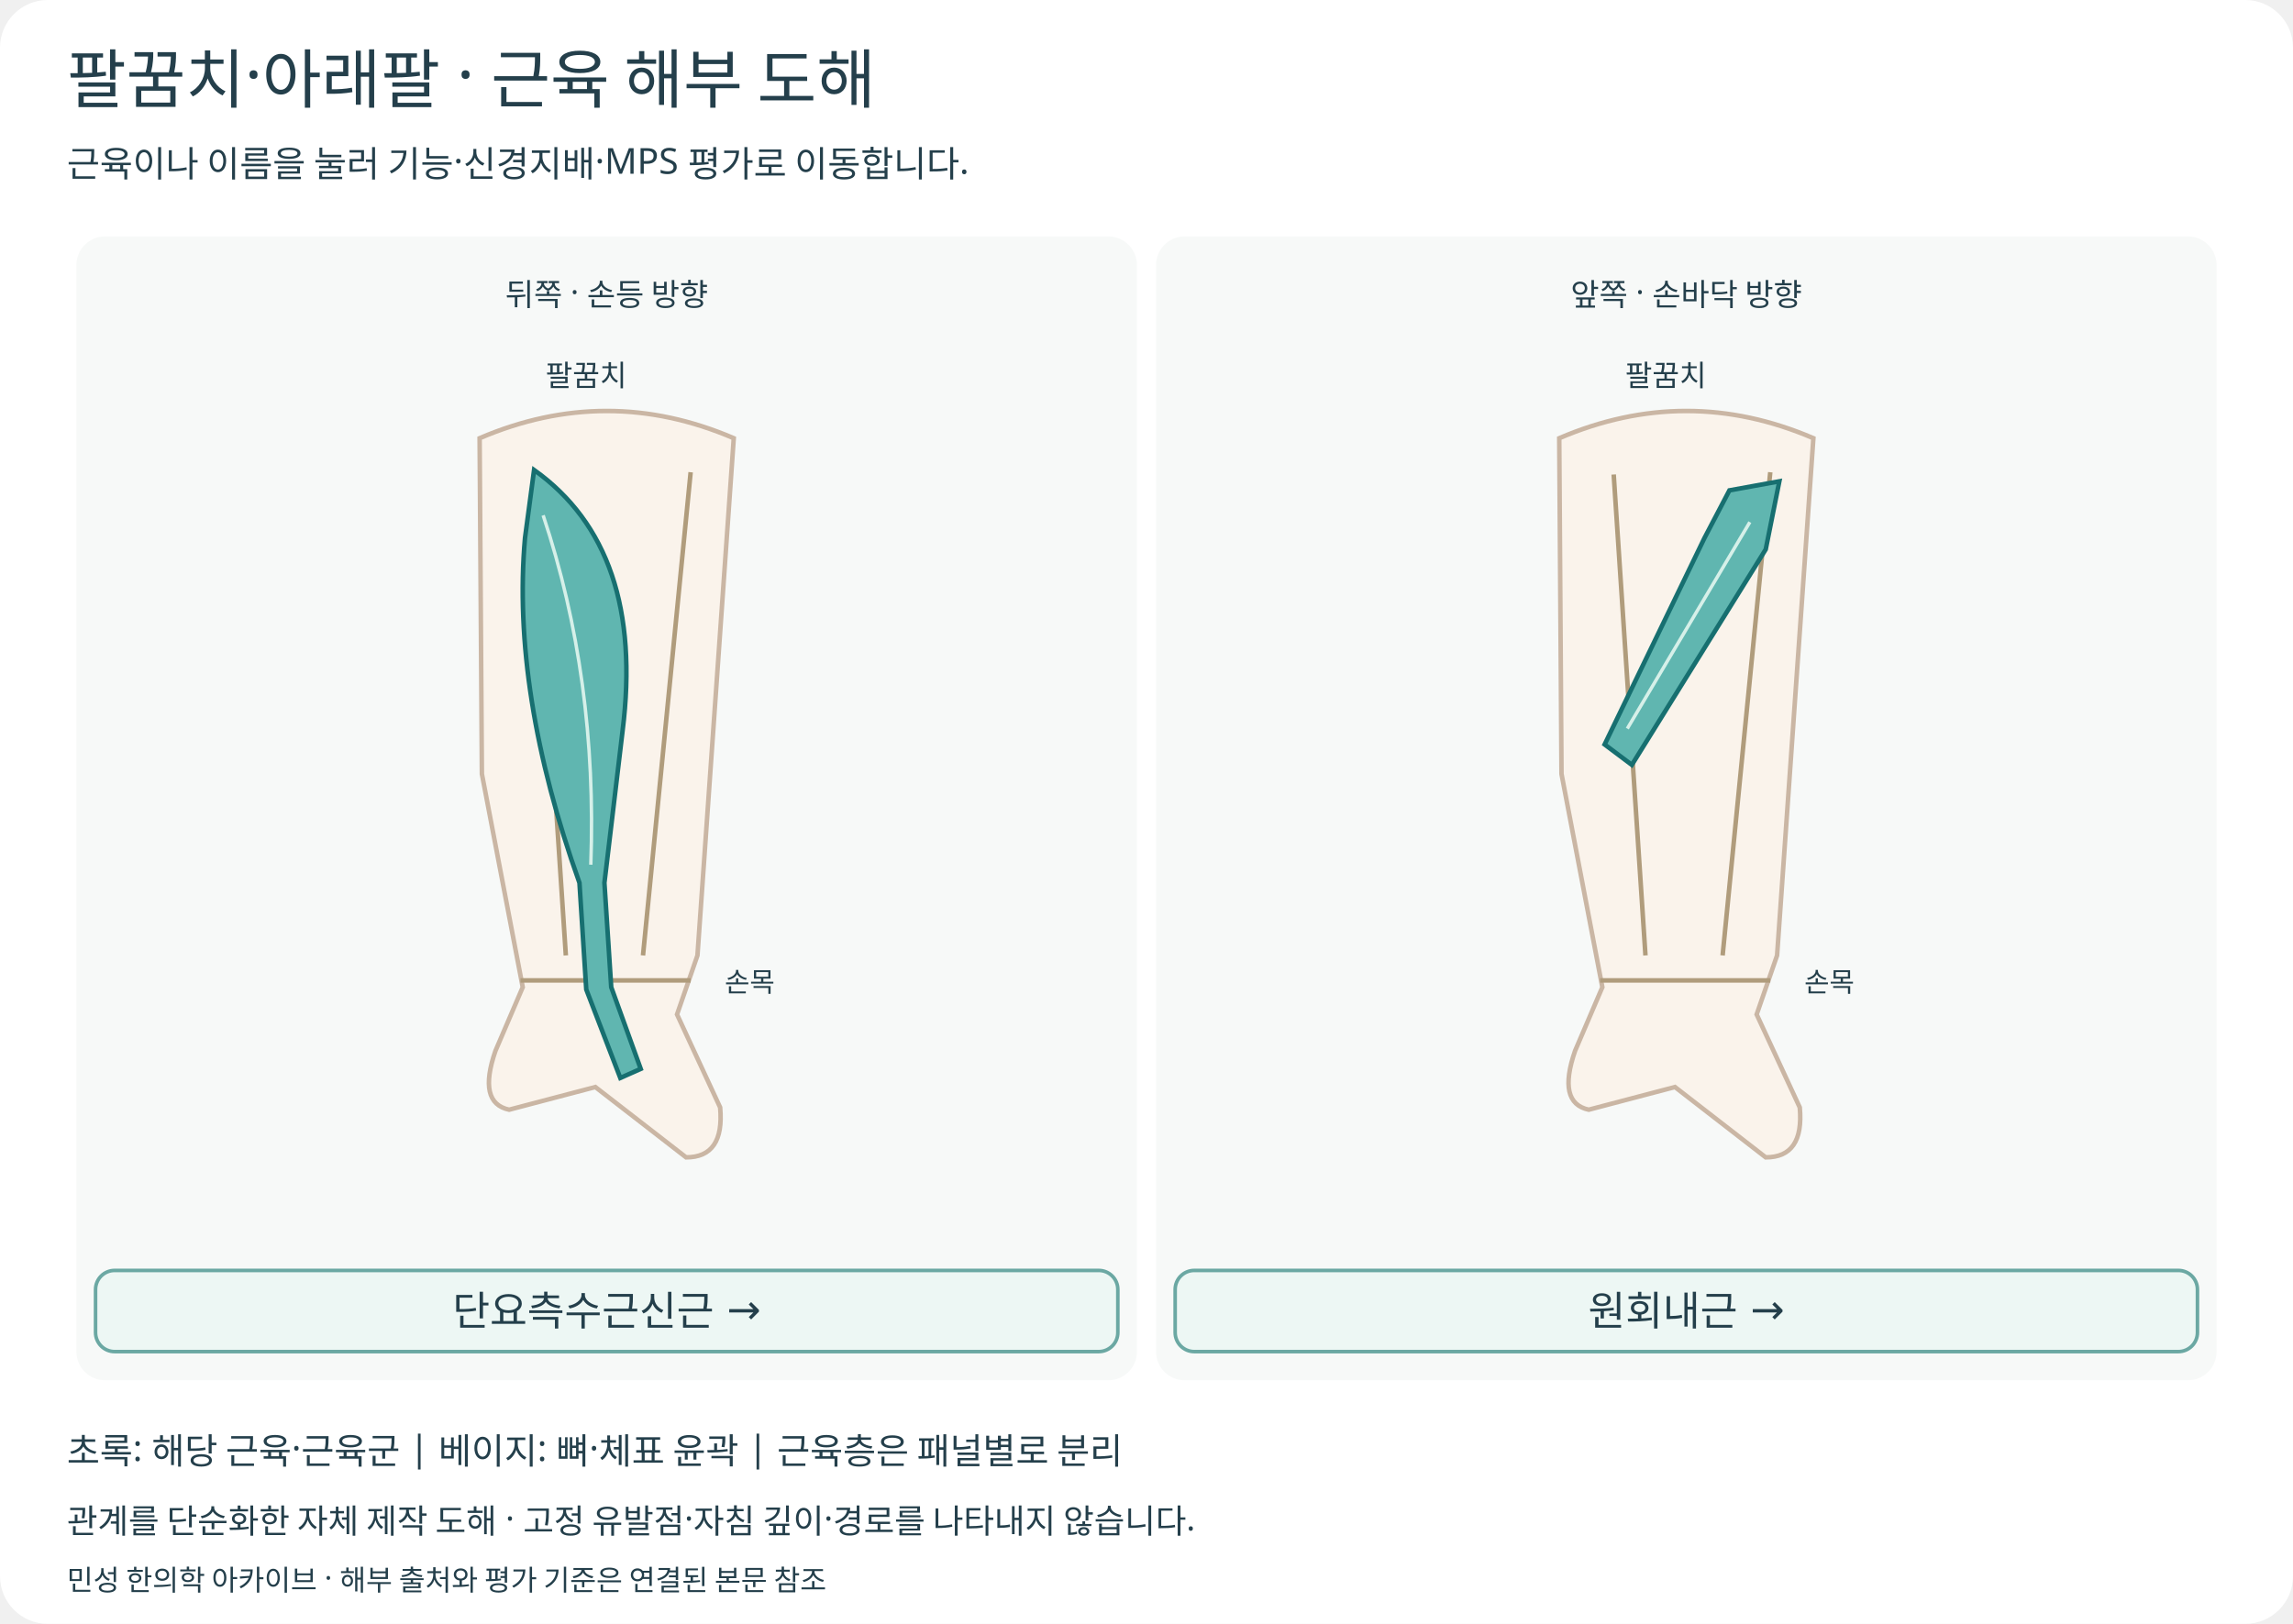
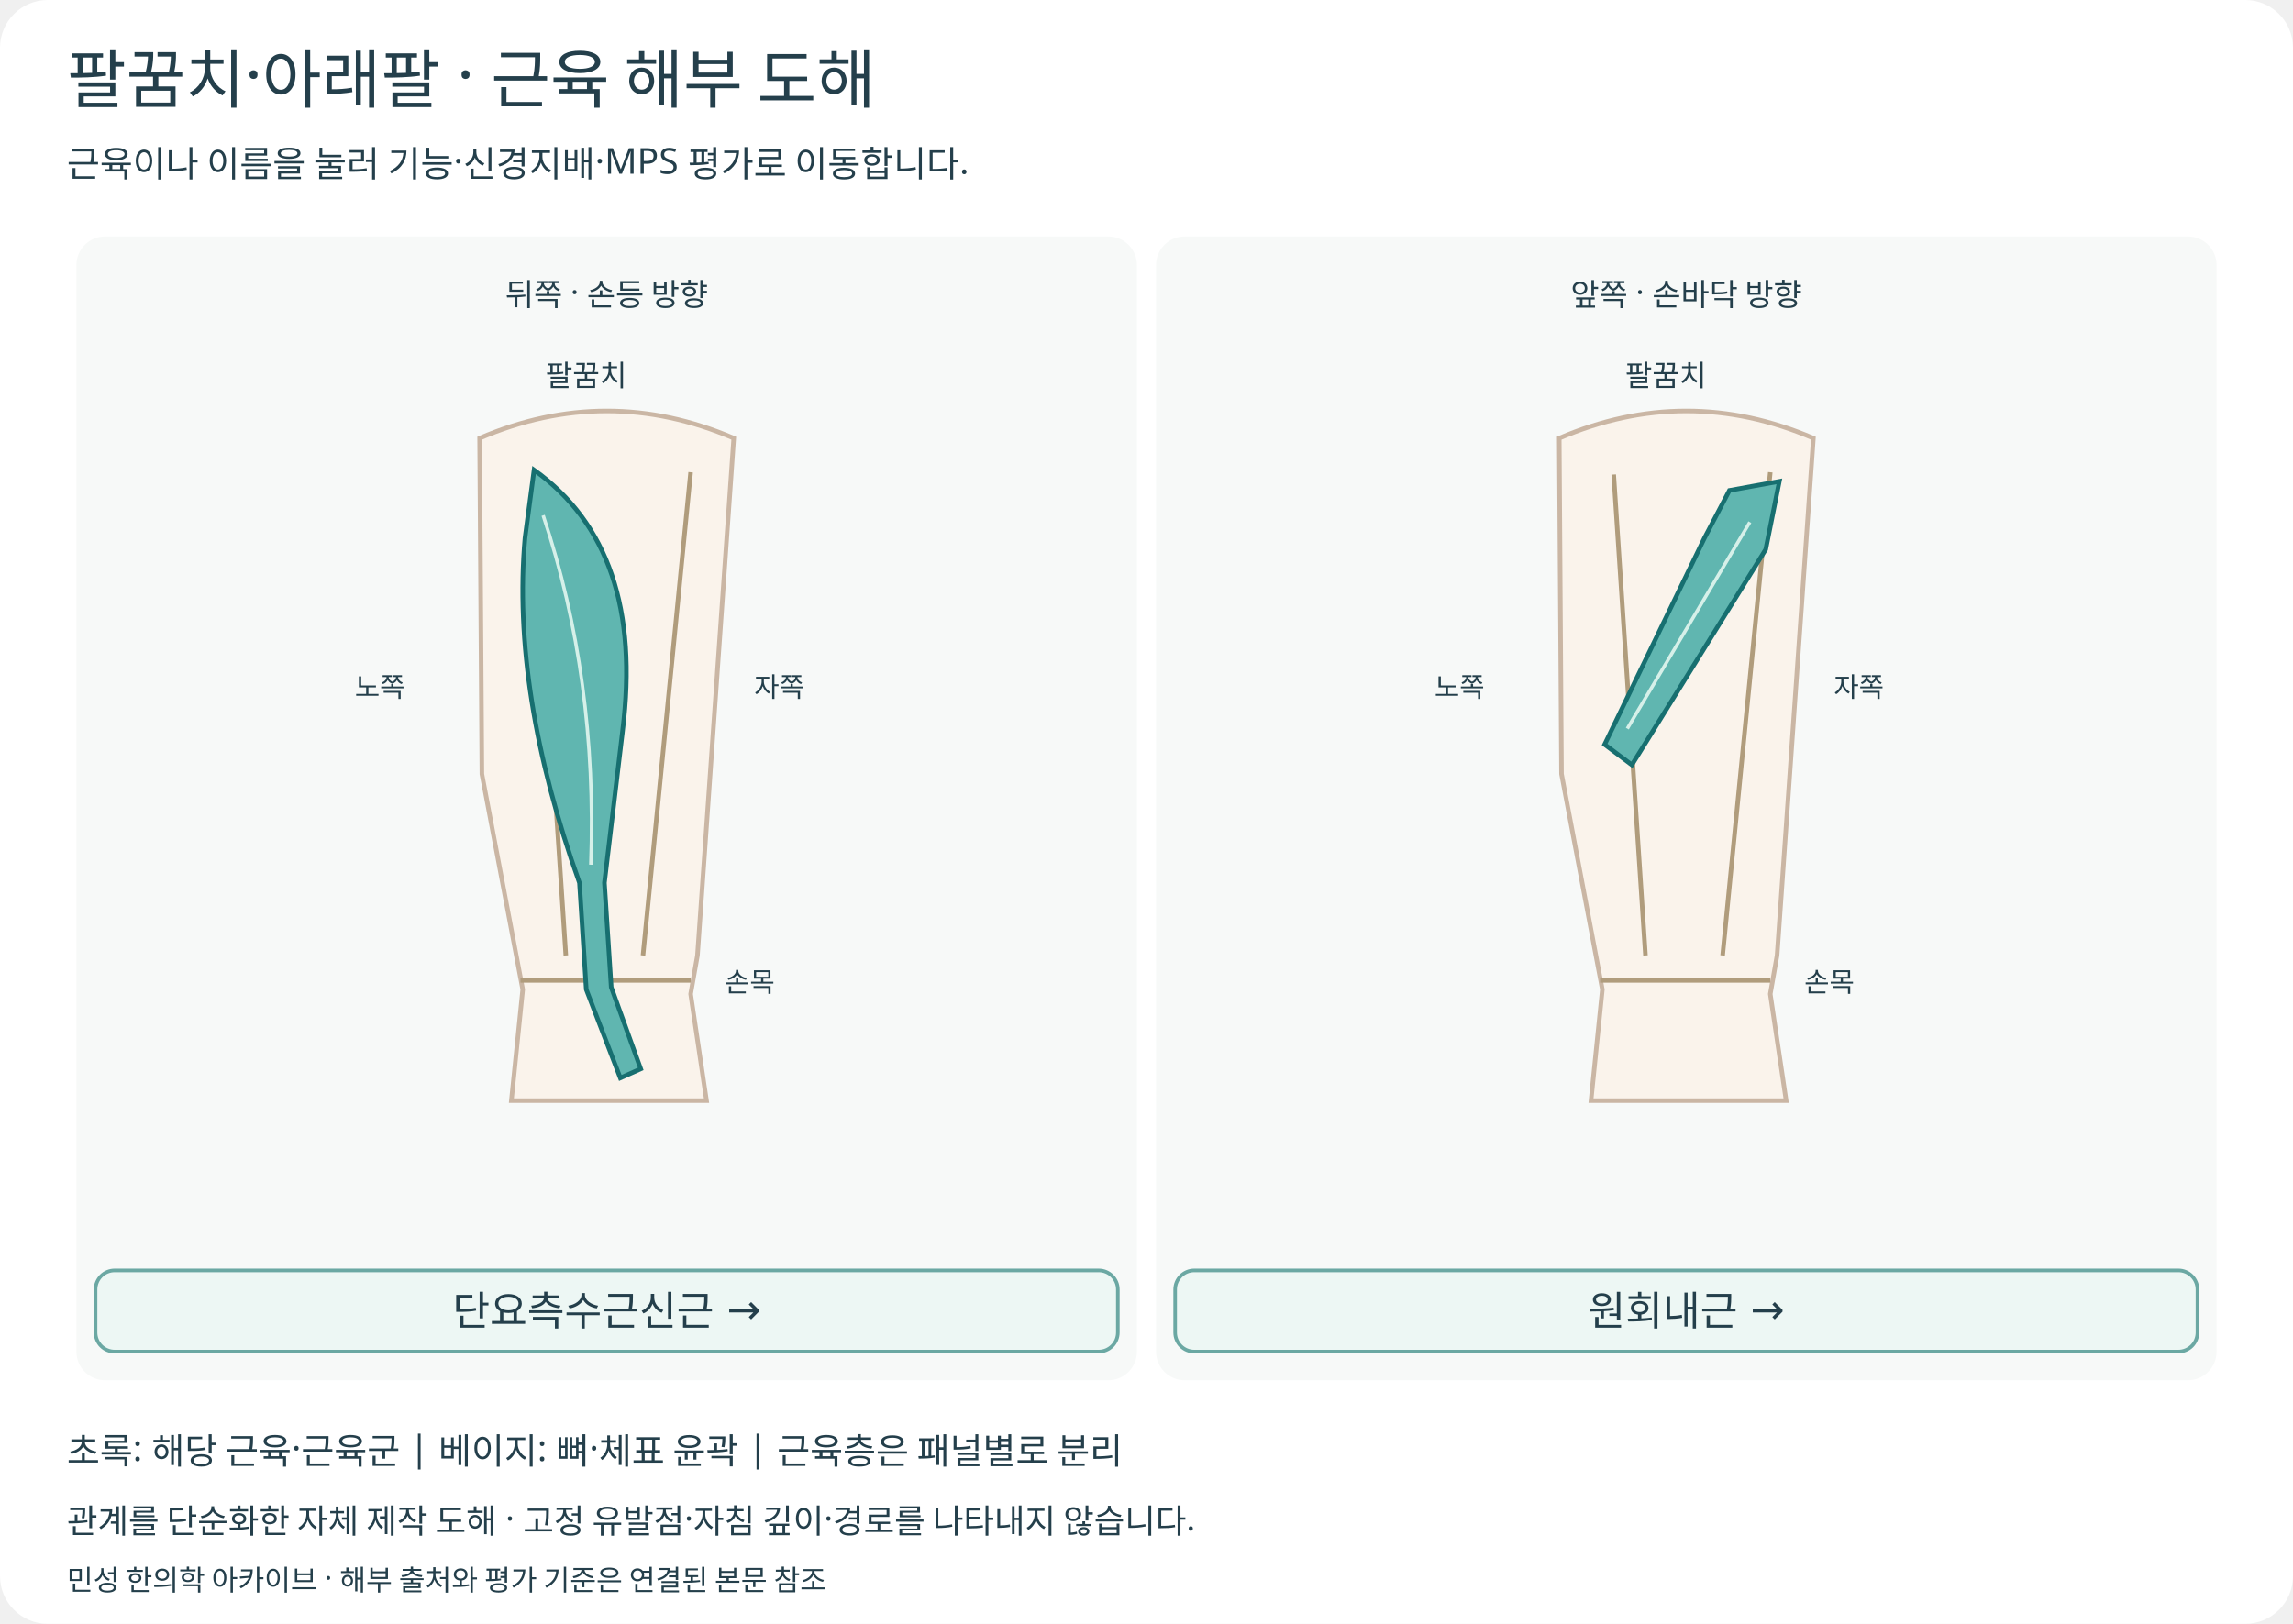
<svg xmlns="http://www.w3.org/2000/svg" viewBox="0 0 960 680" role="img" aria-labelledby="title desc">
  <style>text{font-family:system-ui,"Noto Sans KR",sans-serif;fill:#243f4b}.bone{fill:#eee5d6;stroke:#b09c7c;stroke-width:2}.skin{fill:#faf3eb;stroke:#cab6a4;stroke-width:2}.line{fill:none;stroke:#b09c7c;stroke-width:2}.muscle{fill:#60b6b0;stroke:#176f70;stroke-width:2}.fiber{fill:none;stroke:#d6f0e9;stroke-width:1.5;pointer-events:none}.nerve{fill:none;stroke:#d6a137;stroke-width:5;stroke-linecap:round}.link:hover .muscle,.link:focus .muscle,.link:target .muscle{fill:#e2a17b;stroke:#a54b28}.link:hover .button,.link:focus .button,.link:target .button{fill:#d7edea}.link:focus{outline:2px solid #176f70}.button{fill:#edf7f4;stroke:#6ba8a3;stroke-width:1.5}.small{fill:#536974}</style>
  <rect x="0" y="0" width="960" height="680" rx="20" fill="#fff" />
  <text x="28" y="43" font-size="27" text-anchor="start">팔꿈치·아래팔 · 근육 해부 도해</text>
  <text x="28" y="74" font-size="15" text-anchor="start">근육이나 이름을 눌러 기능·신경지배·MPS 평가로 이동합니다.</text>
  <rect x="32.0" y="99" width="444.0" height="479" rx="12" fill="#f7f9f8" />
  <text x="254.0" y="128" font-size="13" text-anchor="middle">뒤쪽 · 손등 방향</text>
  <g transform="translate(140.00 155) scale(0.950)">
-     <path class="skin" d="M64 30 Q120 6 176 30 L160 258 L151 284 L170 325 Q172 347 155 347 L115 316 L77 326 Q63 323 71 300 L83 272 L65 178 Z" />
+     <path class="skin" d="M64 30 Q120 6 176 30 L160 258 L157 275 L164 322 L78 322 L83 273 L65 178 Z" />
    <path class="bone" d="M88 46 L102 258 M157 45 L136 258" />
    <path class="line" d="M82 269 L157 269" />
    <text x="93" y="7" font-size="13" text-anchor="start">팔꿈치</text>
    <text x="172" y="274" font-size="12" text-anchor="start">손목</text>
+     <text x="9" y="144" font-size="12" text-anchor="start">노쪽</text>
+     <text x="185" y="144" font-size="12" text-anchor="start">자쪽</text>
  </g>
  <a id="ecrb" class="link" href="/clinical-anatomy/mps-forearm/#ecrb" target="_top" aria-label="단요측수근신근 해부와 평가">
    <g transform="translate(140.00 155) scale(0.950)">
      <path class="muscle" d="M88 44 Q137 79 127 159 L119 226 L122 272 L135 308 L126 312 L111 273 L108 226 Q78 142 84 74 Z" />
      <path class="fiber" d="M92 64 Q116 136 113 218" />
    </g>
    <rect class="button" x="40.00" y="532" width="428.00" height="34" rx="8" />
    <text x="254.0" y="555" font-size="17" text-anchor="middle">단요측수근신근 →</text>
  </a>
  <rect x="484.0" y="99" width="444.0" height="479" rx="12" fill="#f7f9f8" />
  <text x="706.0" y="128" font-size="13" text-anchor="middle">앞쪽 · 손바닥 방향</text>
  <g transform="translate(592.00 155) scale(0.950)">
-     <path class="skin" d="M64 30 Q120 6 176 30 L160 258 L151 284 L170 325 Q172 347 155 347 L115 316 L77 326 Q63 323 71 300 L83 272 L65 178 Z" />
+     <path class="skin" d="M64 30 Q120 6 176 30 L160 258 L157 275 L164 322 L78 322 L83 273 L65 178 Z" />
    <path class="bone" d="M88 46 L102 258 M157 45 L136 258" />
    <path class="line" d="M82 269 L157 269" />
    <text x="93" y="7" font-size="13" text-anchor="start">팔꿈치</text>
    <text x="172" y="274" font-size="12" text-anchor="start">손목</text>
+     <text x="9" y="144" font-size="12" text-anchor="start">노쪽</text>
+     <text x="185" y="144" font-size="12" text-anchor="start">자쪽</text>
  </g>
  <a id="pronator-teres" class="link" href="/clinical-anatomy/mps-forearm/#pronator-teres" target="_top" aria-label="원회내근 해부와 평가">
    <g transform="translate(592.00 155) scale(0.950)">
      <path class="muscle" d="M161 49 L155 79 L96 174 L84 165 L128 74 L139 53 Z" />
      <path class="fiber" d="M148 67 L94 158" />
    </g>
    <rect class="button" x="492.00" y="532" width="428.00" height="34" rx="8" />
    <text x="706.0" y="555" font-size="17" text-anchor="middle">원회내근 →</text>
  </a>
  <text x="28" y="613" font-size="15" text-anchor="start">초록: 해당 근육·근육군  |  베이지: 뼈·체표 윤곽  |  근육층은 패널별로 분리</text>
  <text x="28" y="642" font-size="14" text-anchor="start">관계를 단순화한 자체 제작 도해 · 고정 유발점·자침 깊이·경로를 나타내지 않습니다.</text>
  <text x="28" y="666" font-size="12" text-anchor="start">민성 한의학 아카이브 · 해부 출처와 평가 기준은 연결된 본문 참조</text>
</svg>
